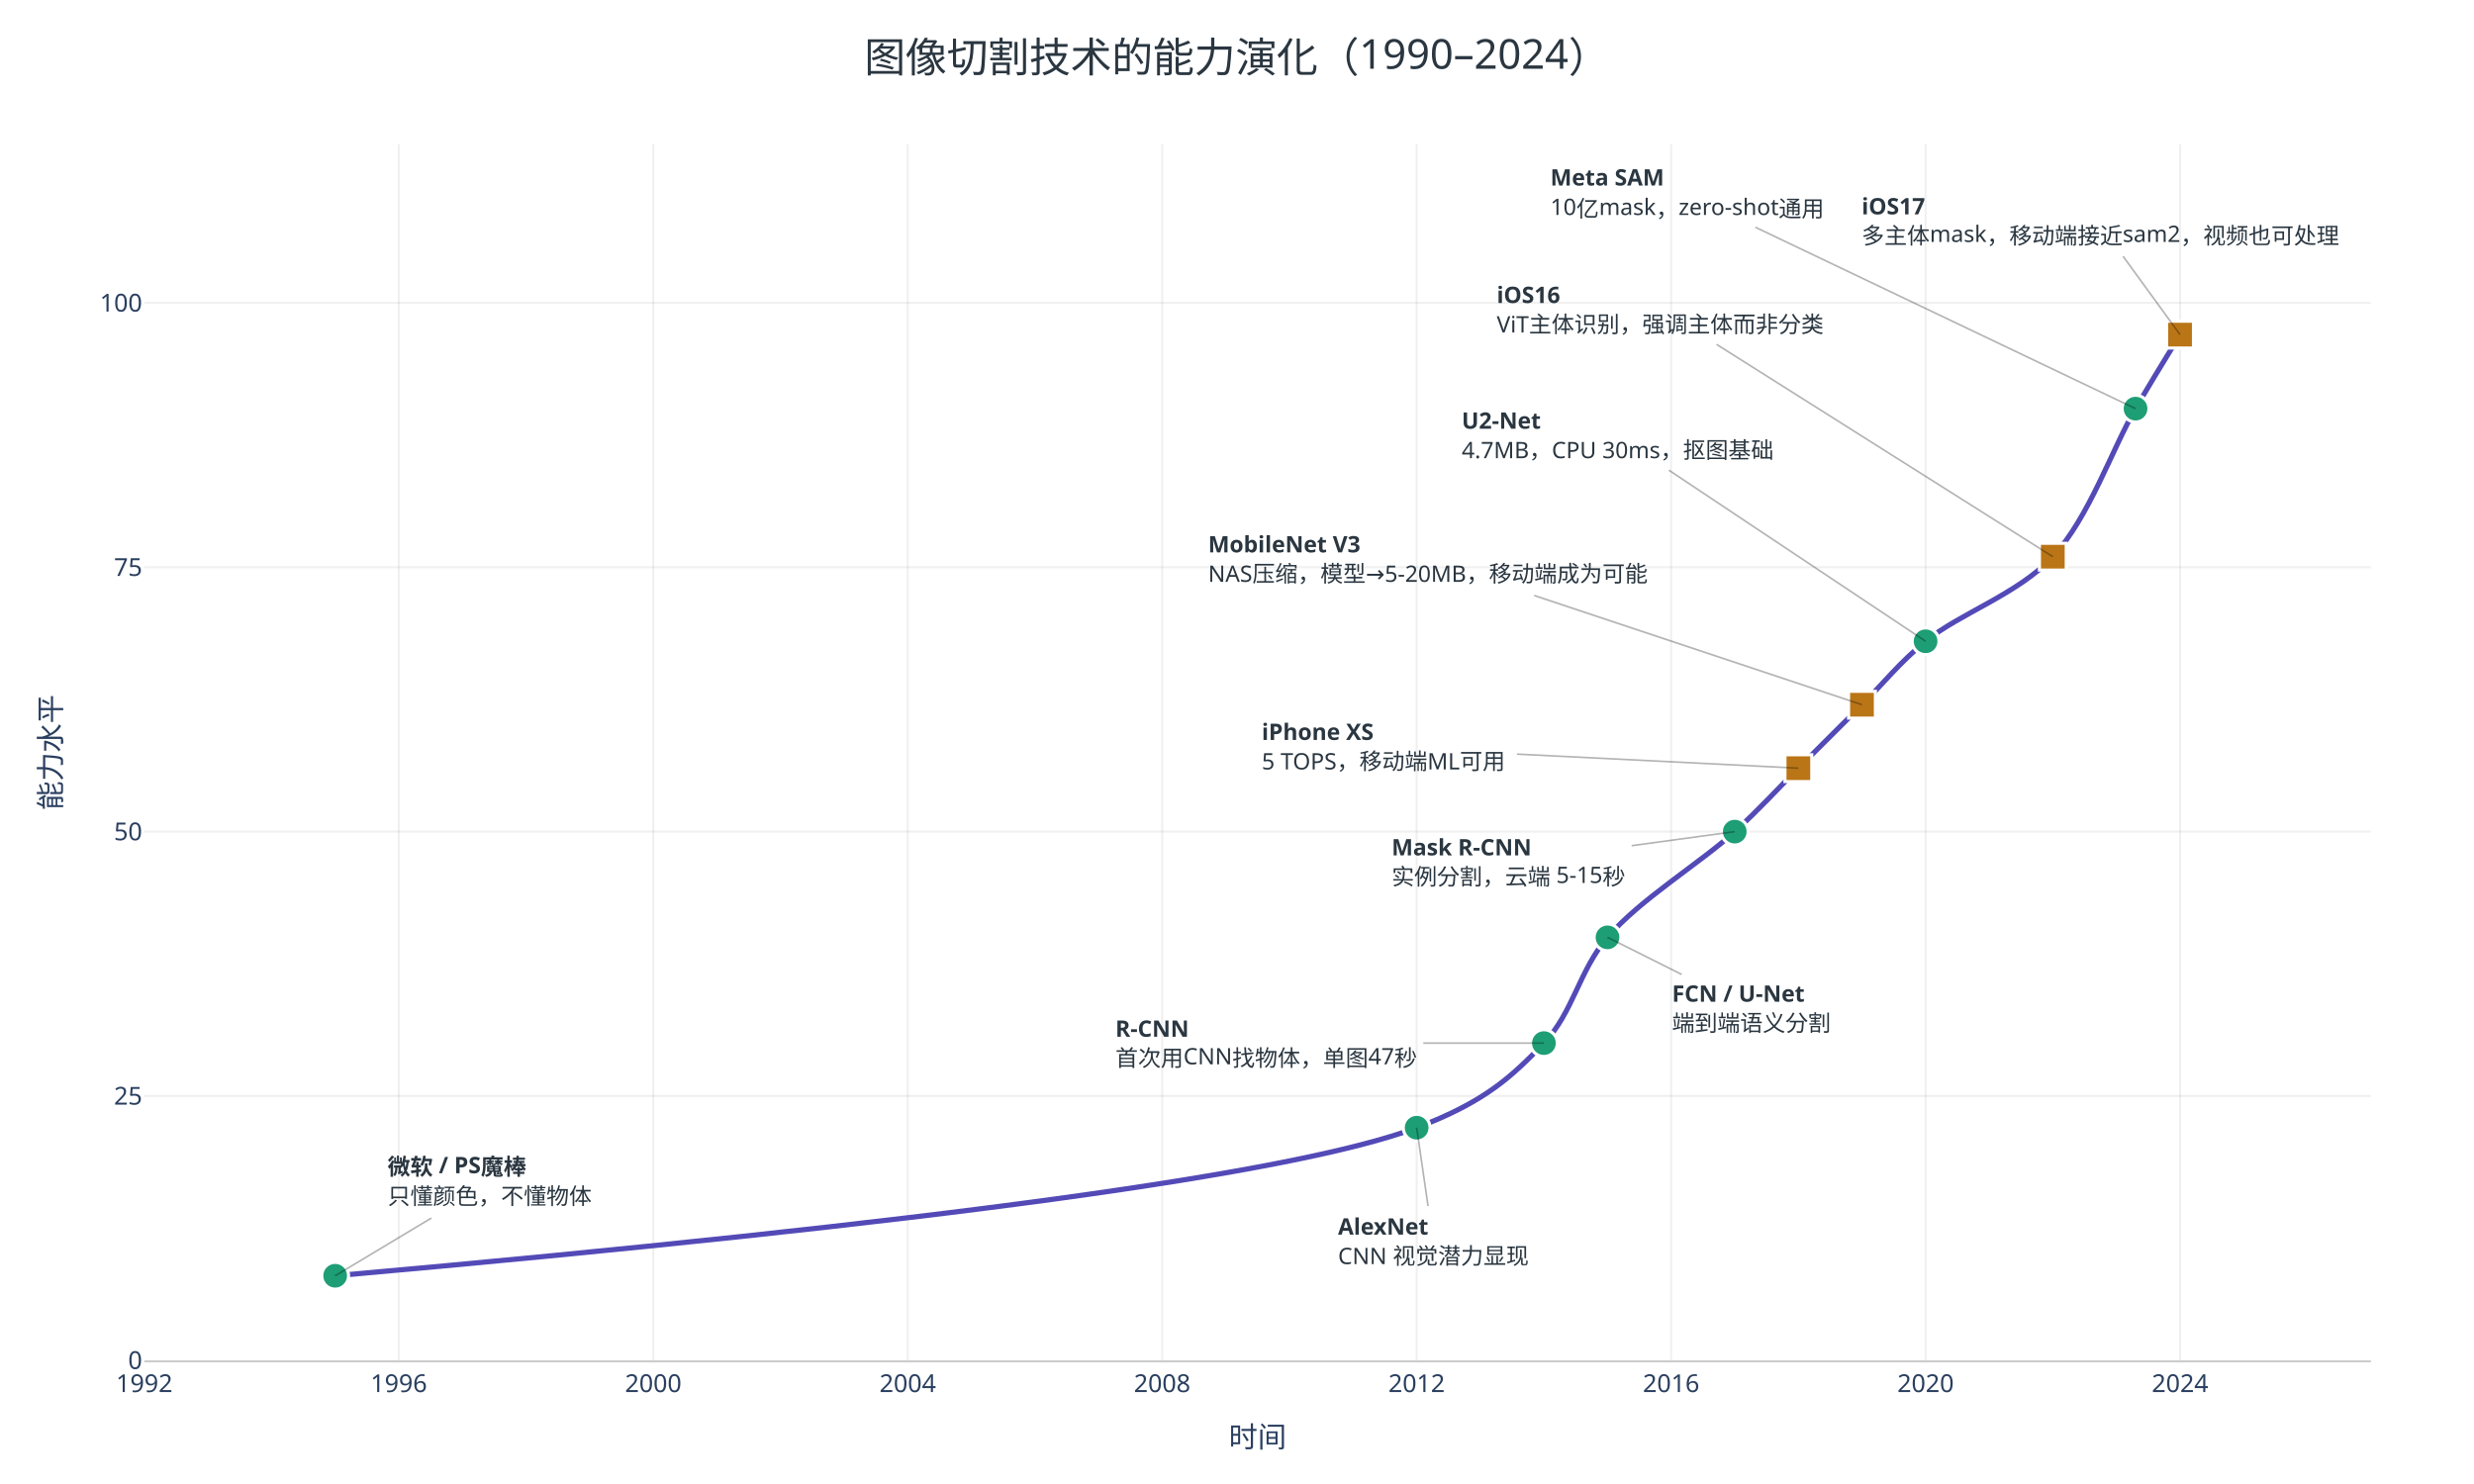
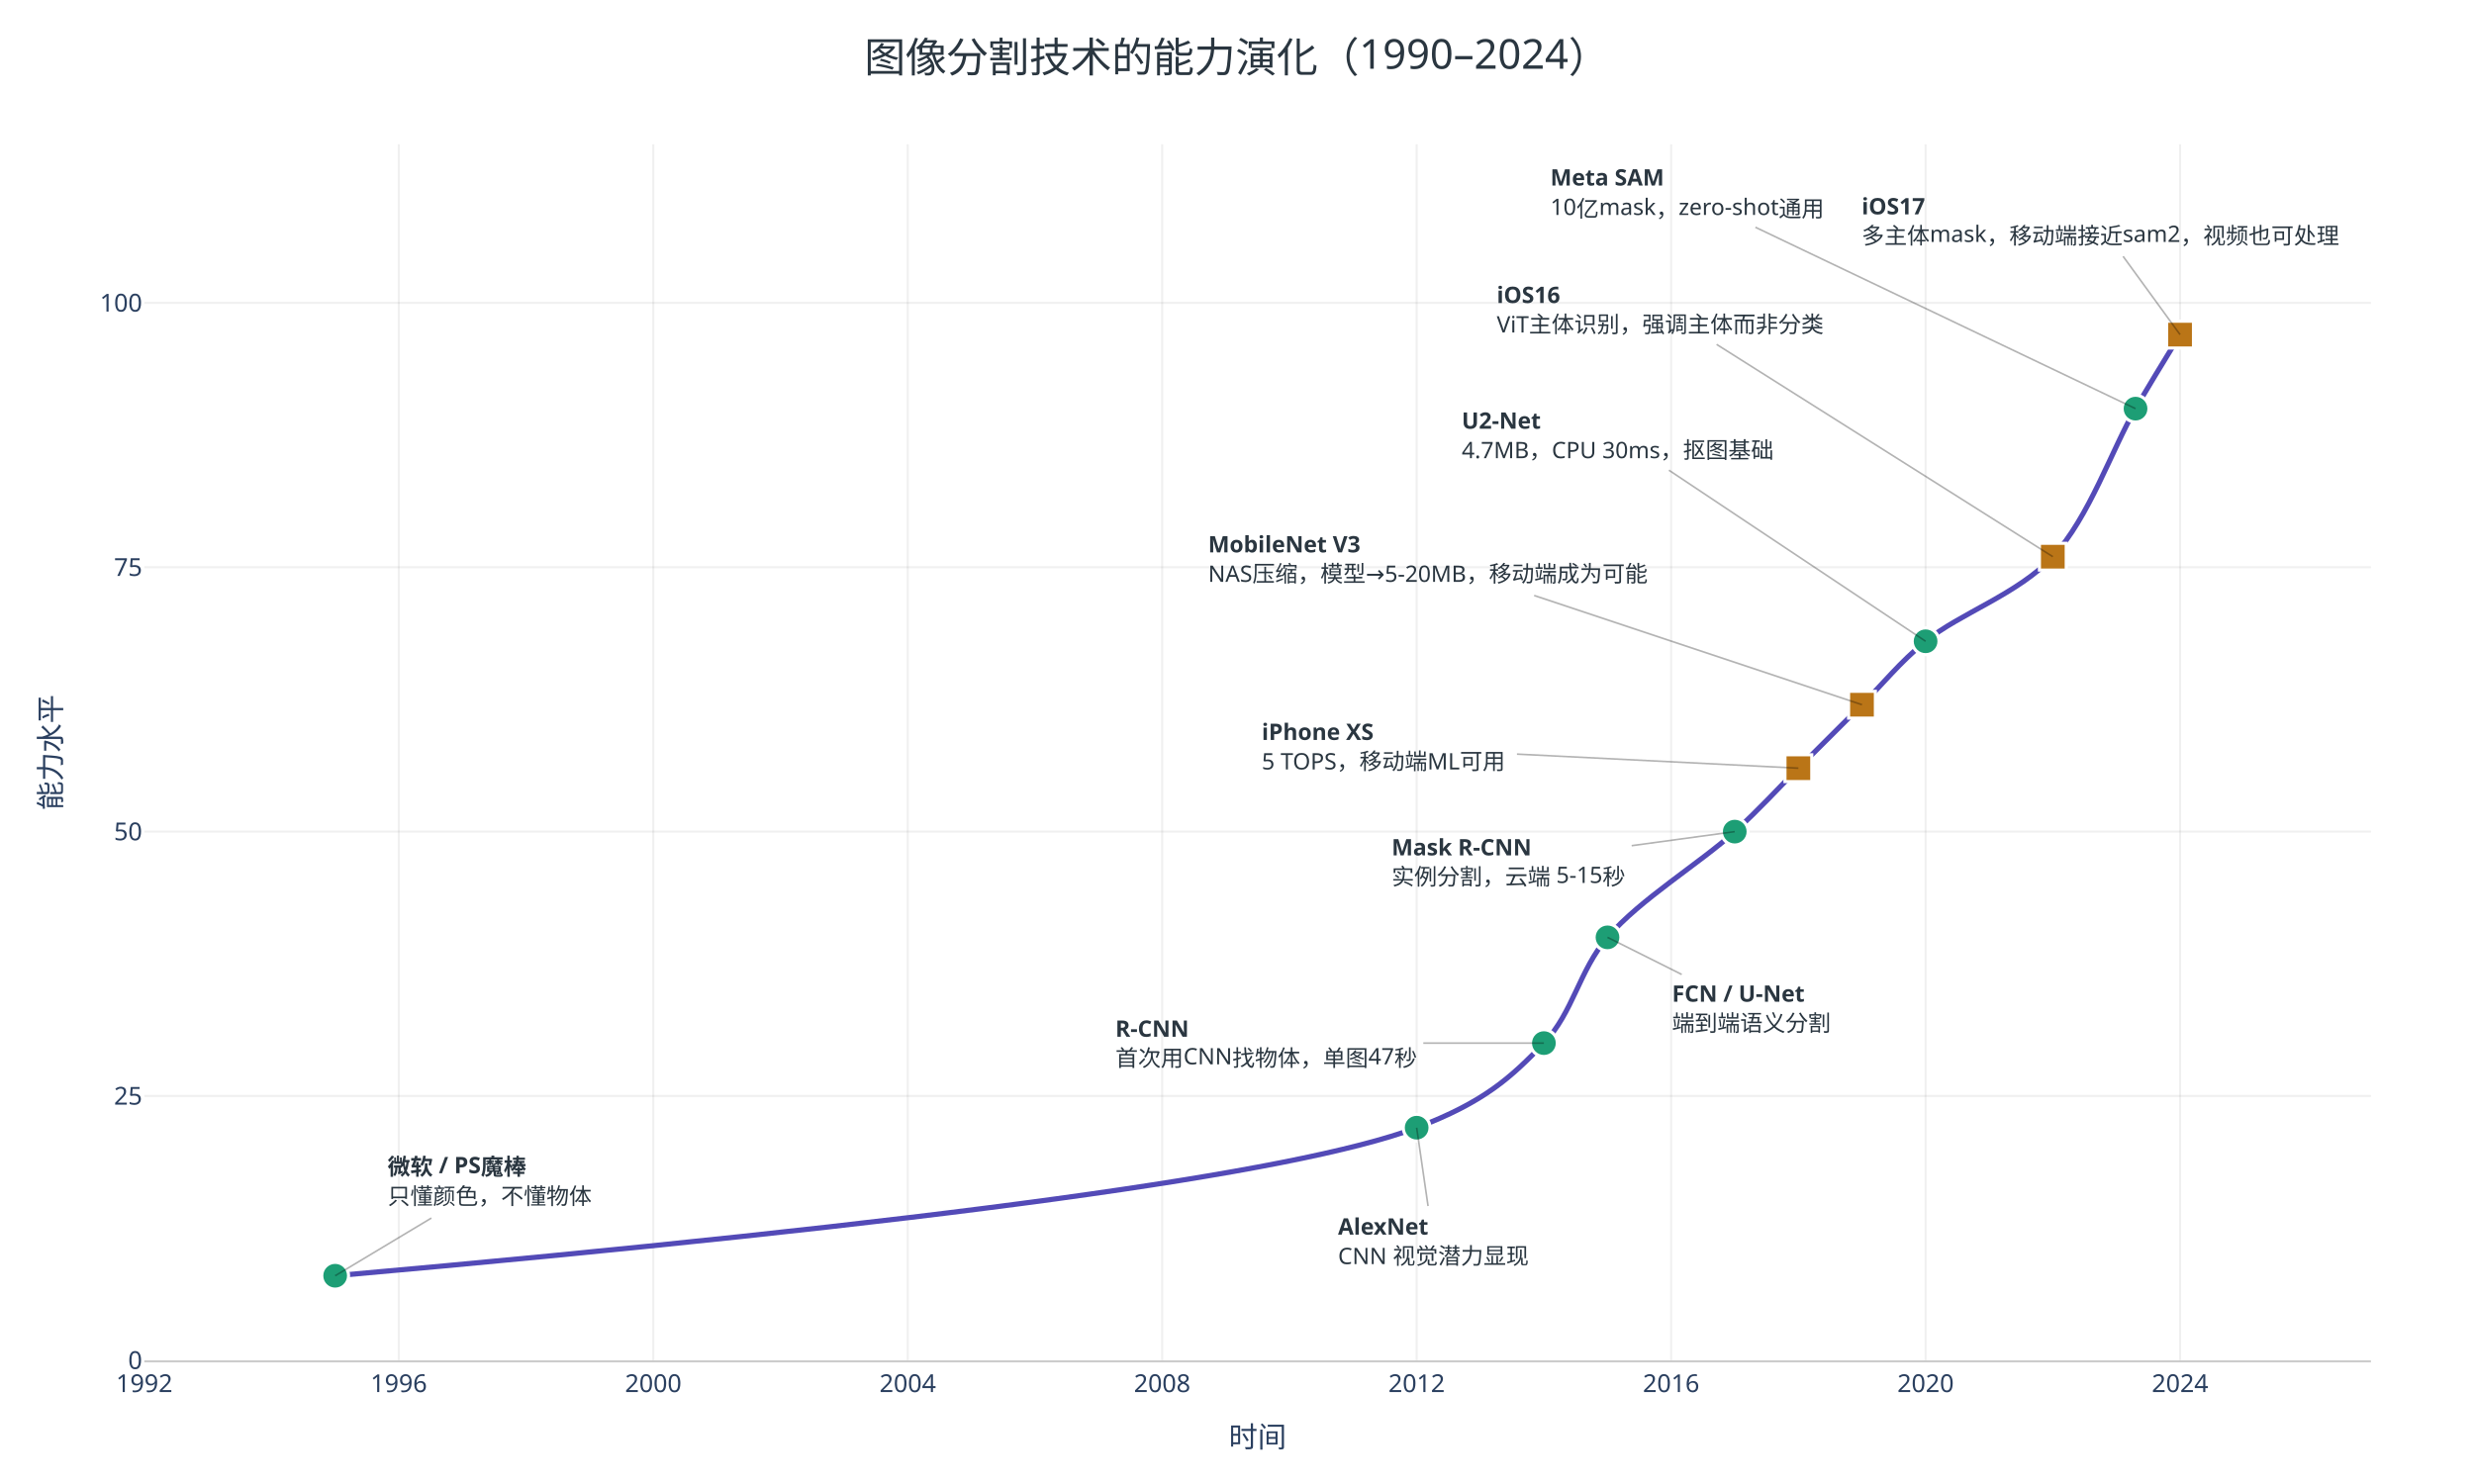
<svg xmlns="http://www.w3.org/2000/svg" class="main-svg" width="1200" height="720" style="" viewBox="0 0 1200 720">
  <rect x="0" y="0" width="1200" height="720" style="fill: rgb(0, 0, 0); fill-opacity: 0;" />
  <defs id="defs-8db21b">
    <g class="clips">
      <clipPath id="clip8db21bxyplot" class="plotclip">
        <rect width="1080" height="590" />
      </clipPath>
      <clipPath class="axesclip" id="clip8db21bx">
        <rect x="70" y="0" width="1080" height="720" />
      </clipPath>
      <clipPath class="axesclip" id="clip8db21by">
        <rect x="0" y="70" width="1200" height="590" />
      </clipPath>
      <clipPath class="axesclip" id="clip8db21bxy">
        <rect x="70" y="70" width="1080" height="590" />
      </clipPath>
    </g>
    <g class="gradients" />
    <g class="patterns" />
  </defs>
  <g class="bglayer">
    <rect class="bg" x="70" y="70" width="1080" height="590" style="fill: rgb(0, 0, 0); fill-opacity: 0; stroke-width: 0;" />
  </g>
  <g class="layer-below">
    <g class="imagelayer" />
    <g class="shapelayer" />
  </g>
  <g class="cartesianlayer">
    <g class="subplot xy">
      <g class="layer-subplot">
        <g class="shapelayer" />
        <g class="imagelayer" />
      </g>
      <g class="minor-gridlayer">
        <g class="x" />
        <g class="y" />
      </g>
      <g class="gridlayer">
        <g class="x">
          <path class="xgrid crisp" transform="translate(193.43,0)" d="M0,70v590" style="stroke: rgb(0, 0, 0); stroke-opacity: 0.06; stroke-width: 1px;" />
          <path class="xgrid crisp" transform="translate(316.86,0)" d="M0,70v590" style="stroke: rgb(0, 0, 0); stroke-opacity: 0.06; stroke-width: 1px;" />
          <path class="xgrid crisp" transform="translate(440.29,0)" d="M0,70v590" style="stroke: rgb(0, 0, 0); stroke-opacity: 0.06; stroke-width: 1px;" />
          <path class="xgrid crisp" transform="translate(563.71,0)" d="M0,70v590" style="stroke: rgb(0, 0, 0); stroke-opacity: 0.06; stroke-width: 1px;" />
          <path class="xgrid crisp" transform="translate(687.14,0)" d="M0,70v590" style="stroke: rgb(0, 0, 0); stroke-opacity: 0.06; stroke-width: 1px;" />
          <path class="xgrid crisp" transform="translate(810.57,0)" d="M0,70v590" style="stroke: rgb(0, 0, 0); stroke-opacity: 0.06; stroke-width: 1px;" />
          <path class="xgrid crisp" transform="translate(934,0)" d="M0,70v590" style="stroke: rgb(0, 0, 0); stroke-opacity: 0.06; stroke-width: 1px;" />
          <path class="xgrid crisp" transform="translate(1057.43,0)" d="M0,70v590" style="stroke: rgb(0, 0, 0); stroke-opacity: 0.06; stroke-width: 1px;" />
        </g>
        <g class="y">
          <path class="ygrid crisp" transform="translate(0,531.74)" d="M70,0h1080" style="stroke: rgb(0, 0, 0); stroke-opacity: 0.06; stroke-width: 1px;" />
          <path class="ygrid crisp" transform="translate(0,403.48)" d="M70,0h1080" style="stroke: rgb(0, 0, 0); stroke-opacity: 0.06; stroke-width: 1px;" />
          <path class="ygrid crisp" transform="translate(0,275.22)" d="M70,0h1080" style="stroke: rgb(0, 0, 0); stroke-opacity: 0.06; stroke-width: 1px;" />
          <path class="ygrid crisp" transform="translate(0,146.96)" d="M70,0h1080" style="stroke: rgb(0, 0, 0); stroke-opacity: 0.06; stroke-width: 1px;" />
        </g>
      </g>
      <g class="zerolinelayer" />
      <g class="layer-between">
        <g class="shapelayer" />
        <g class="imagelayer" />
      </g>
      <path class="xlines-below" />
      <path class="ylines-below" />
      <g class="overlines-below" />
      <g class="xaxislayer-below" />
      <g class="yaxislayer-below" />
      <g class="overaxes-below" />
      <g class="overplot">
        <g class="xy" transform="translate(70,70)" clip-path="url(#clip8db21bxyplot)">
          <g class="scatterlayer mlayer">
            <g class="trace scatter traceda8da5" style="stroke-miterlimit: 2; opacity: 1;">
              <g class="fills" />
              <g class="errorbars" />
              <g class="lines">
                <path class="js-line" d="M92.57,548.96Q529.52,510.26 617.14,477.13C649.92,464.74 663.1,452.59 678.86,436.09C693.03,421.26 695.96,400.8 709.71,384.78C725.63,366.23 754.66,348.75 771.43,333.48C783.78,322.23 792,312.96 802.29,302.7C812.57,292.44 822.86,282.17 833.14,271.91C843.43,261.65 851.33,251.49 864,241.13C880.52,227.62 908.98,218.17 925.71,200.09C943.34,181.04 954.37,148.02 965.83,128.26Q974.01,114.16 987.43,92.35" style="vector-effect: none; fill: none; stroke: rgb(83, 74, 183); stroke-opacity: 1; stroke-width: 2.5px; opacity: 1;" />
              </g>
              <g class="points">
                <path class="point plotly-customdata" transform="translate(92.57,548.96)" d="M6.5,0A6.5,6.5 0 1,1 0,-6.5A6.5,6.5 0 0,1 6.5,0Z" style="opacity: 1; stroke-width: 1.5px; fill: rgb(29, 158, 117); fill-opacity: 1; stroke: rgb(255, 255, 255); stroke-opacity: 1;" />
                <path class="point plotly-customdata" transform="translate(617.14,477.13)" d="M6.5,0A6.5,6.5 0 1,1 0,-6.5A6.5,6.5 0 0,1 6.5,0Z" style="opacity: 1; stroke-width: 1.5px; fill: rgb(29, 158, 117); fill-opacity: 1; stroke: rgb(255, 255, 255); stroke-opacity: 1;" />
                <path class="point plotly-customdata" transform="translate(678.86,436.09)" d="M6.5,0A6.5,6.5 0 1,1 0,-6.5A6.5,6.5 0 0,1 6.5,0Z" style="opacity: 1; stroke-width: 1.5px; fill: rgb(29, 158, 117); fill-opacity: 1; stroke: rgb(255, 255, 255); stroke-opacity: 1;" />
                <path class="point plotly-customdata" transform="translate(709.71,384.78)" d="M6.5,0A6.5,6.5 0 1,1 0,-6.5A6.5,6.5 0 0,1 6.5,0Z" style="opacity: 1; stroke-width: 1.5px; fill: rgb(29, 158, 117); fill-opacity: 1; stroke: rgb(255, 255, 255); stroke-opacity: 1;" />
                <path class="point plotly-customdata" transform="translate(771.43,333.48)" d="M6.5,0A6.5,6.5 0 1,1 0,-6.5A6.5,6.5 0 0,1 6.5,0Z" style="opacity: 1; stroke-width: 1.5px; fill: rgb(29, 158, 117); fill-opacity: 1; stroke: rgb(255, 255, 255); stroke-opacity: 1;" />
                <path class="point plotly-customdata" transform="translate(802.29,302.7)" d="M6.5,6.5H-6.5V-6.5H6.5Z" style="opacity: 1; stroke-width: 1.5px; fill: rgb(186, 117, 23); fill-opacity: 1; stroke: rgb(255, 255, 255); stroke-opacity: 1;" />
                <path class="point plotly-customdata" transform="translate(833.14,271.91)" d="M6.5,6.5H-6.5V-6.5H6.5Z" style="opacity: 1; stroke-width: 1.5px; fill: rgb(186, 117, 23); fill-opacity: 1; stroke: rgb(255, 255, 255); stroke-opacity: 1;" />
                <path class="point plotly-customdata" transform="translate(864,241.13)" d="M6.5,0A6.5,6.5 0 1,1 0,-6.5A6.5,6.5 0 0,1 6.5,0Z" style="opacity: 1; stroke-width: 1.5px; fill: rgb(29, 158, 117); fill-opacity: 1; stroke: rgb(255, 255, 255); stroke-opacity: 1;" />
                <path class="point plotly-customdata" transform="translate(925.71,200.09)" d="M6.5,6.5H-6.5V-6.5H6.5Z" style="opacity: 1; stroke-width: 1.5px; fill: rgb(186, 117, 23); fill-opacity: 1; stroke: rgb(255, 255, 255); stroke-opacity: 1;" />
                <path class="point plotly-customdata" transform="translate(965.83,128.26)" d="M6.5,0A6.5,6.5 0 1,1 0,-6.5A6.5,6.5 0 0,1 6.5,0Z" style="opacity: 1; stroke-width: 1.5px; fill: rgb(29, 158, 117); fill-opacity: 1; stroke: rgb(255, 255, 255); stroke-opacity: 1;" />
                <path class="point plotly-customdata" transform="translate(987.43,92.35)" d="M6.5,6.5H-6.5V-6.5H6.5Z" style="opacity: 1; stroke-width: 1.5px; fill: rgb(186, 117, 23); fill-opacity: 1; stroke: rgb(255, 255, 255); stroke-opacity: 1;" />
              </g>
              <g class="text" />
            </g>
          </g>
        </g>
      </g>
      <g class="zerolinelayer-above" />
      <path class="xlines-above crisp" d="M70,660.5H1150" style="fill: none; stroke-width: 1px; stroke: rgb(204, 204, 204); stroke-opacity: 1;" />
      <path class="ylines-above crisp" d="M0,0" style="fill: none;" />
      <g class="overlines-above" />
      <g class="xaxislayer-above">
        <g class="xtick">
          <text text-anchor="middle" x="0" y="675.4" transform="translate(70,0)" style="font-family: 'Noto Serif SC', sans-serif; font-size: 12px; fill: rgb(42, 63, 95); fill-opacity: 1; white-space: pre;">1992</text>
        </g>
        <g class="xtick">
          <text text-anchor="middle" x="0" y="675.4" style="font-family: 'Noto Serif SC', sans-serif; font-size: 12px; fill: rgb(42, 63, 95); fill-opacity: 1; white-space: pre;" transform="translate(193.43,0)">1996</text>
        </g>
        <g class="xtick">
          <text text-anchor="middle" x="0" y="675.4" style="font-family: 'Noto Serif SC', sans-serif; font-size: 12px; fill: rgb(42, 63, 95); fill-opacity: 1; white-space: pre;" transform="translate(316.86,0)">2000</text>
        </g>
        <g class="xtick">
          <text text-anchor="middle" x="0" y="675.4" style="font-family: 'Noto Serif SC', sans-serif; font-size: 12px; fill: rgb(42, 63, 95); fill-opacity: 1; white-space: pre;" transform="translate(440.29,0)">2004</text>
        </g>
        <g class="xtick">
          <text text-anchor="middle" x="0" y="675.4" style="font-family: 'Noto Serif SC', sans-serif; font-size: 12px; fill: rgb(42, 63, 95); fill-opacity: 1; white-space: pre;" transform="translate(563.71,0)">2008</text>
        </g>
        <g class="xtick">
          <text text-anchor="middle" x="0" y="675.4" style="font-family: 'Noto Serif SC', sans-serif; font-size: 12px; fill: rgb(42, 63, 95); fill-opacity: 1; white-space: pre;" transform="translate(687.14,0)">2012</text>
        </g>
        <g class="xtick">
          <text text-anchor="middle" x="0" y="675.4" style="font-family: 'Noto Serif SC', sans-serif; font-size: 12px; fill: rgb(42, 63, 95); fill-opacity: 1; white-space: pre;" transform="translate(810.57,0)">2016</text>
        </g>
        <g class="xtick">
          <text text-anchor="middle" x="0" y="675.4" style="font-family: 'Noto Serif SC', sans-serif; font-size: 12px; fill: rgb(42, 63, 95); fill-opacity: 1; white-space: pre;" transform="translate(934,0)">2020</text>
        </g>
        <g class="xtick">
          <text text-anchor="middle" x="0" y="675.4" style="font-family: 'Noto Serif SC', sans-serif; font-size: 12px; fill: rgb(42, 63, 95); fill-opacity: 1; white-space: pre;" transform="translate(1057.43,0)">2024</text>
        </g>
      </g>
      <g class="yaxislayer-above">
        <g class="ytick">
          <text text-anchor="end" x="69" y="4.2" transform="translate(0,660)" style="font-family: 'Noto Serif SC', sans-serif; font-size: 12px; fill: rgb(42, 63, 95); fill-opacity: 1; white-space: pre;">0</text>
        </g>
        <g class="ytick">
          <text text-anchor="end" x="69" y="4.2" style="font-family: 'Noto Serif SC', sans-serif; font-size: 12px; fill: rgb(42, 63, 95); fill-opacity: 1; white-space: pre;" transform="translate(0,531.74)">25</text>
        </g>
        <g class="ytick">
          <text text-anchor="end" x="69" y="4.2" style="font-family: 'Noto Serif SC', sans-serif; font-size: 12px; fill: rgb(42, 63, 95); fill-opacity: 1; white-space: pre;" transform="translate(0,403.48)">50</text>
        </g>
        <g class="ytick">
          <text text-anchor="end" x="69" y="4.2" style="font-family: 'Noto Serif SC', sans-serif; font-size: 12px; fill: rgb(42, 63, 95); fill-opacity: 1; white-space: pre;" transform="translate(0,275.22)">75</text>
        </g>
        <g class="ytick">
          <text text-anchor="end" x="69" y="4.2" style="font-family: 'Noto Serif SC', sans-serif; font-size: 12px; fill: rgb(42, 63, 95); fill-opacity: 1; white-space: pre;" transform="translate(0,146.96)">100</text>
        </g>
      </g>
      <g class="overaxes-above" />
    </g>
  </g>
  <g class="polarlayer" />
  <g class="smithlayer" />
  <g class="ternarylayer" />
  <g class="geolayer" />
  <g class="funnelarealayer" />
  <g class="pielayer" />
  <g class="iciclelayer" />
  <g class="treemaplayer" />
  <g class="sunburstlayer" />
  <g class="glimages" />
  <defs id="topdefs-8db21b">
    <g class="clips" />
  </defs>
  <g class="layer-above">
    <g class="imagelayer" />
    <g class="shapelayer" />
  </g>
  <g class="infolayer">
    <g class="g-gtitle">
-       <text class="gtitle" x="600" y="35" text-anchor="middle" dy="0em" style="opacity: 1; font-family: 'Noto Serif SC', sans-serif; font-size: 20px; fill: rgb(42, 54, 64); fill-opacity: 1; white-space: pre;">图像切割技术的能力演化（1990–2024）</text>
+       <text class="gtitle" x="600" y="35" text-anchor="middle" dy="0em" style="opacity: 1; font-family: 'Noto Serif SC', sans-serif; font-size: 20px; fill: rgb(42, 54, 64); fill-opacity: 1; white-space: pre;">图像分割技术的能力演化（1990–2024）</text>
    </g>
    <g class="g-xtitle">
      <text class="xtitle" x="610" y="702.206" text-anchor="middle" style="opacity: 1; font-family: 'Noto Serif SC', sans-serif; font-size: 14px; fill: rgb(42, 63, 95); fill-opacity: 1; white-space: pre;">时间</text>
    </g>
    <g class="g-ytitle">
      <text class="ytitle" transform="rotate(-90,29.56875,365)" x="29.569" y="365" text-anchor="middle" style="opacity: 1; font-family: 'Noto Serif SC', sans-serif; font-size: 14px; fill: rgb(42, 63, 95); fill-opacity: 1; white-space: pre;">能力水平</text>
    </g>
    <g class="annotation" data-index="0" style="opacity: 1;">
      <g class="annotation-text-g" transform="rotate(0,237.57,573.96)">
        <g class="cursor-pointer" transform="translate(184,556)">
          <rect class="bg" x="0.5" y="0.5" width="106" height="34" style="stroke-width: 1px; stroke: rgb(0, 0, 0); stroke-opacity: 0; fill: rgb(0, 0, 0); fill-opacity: 0;" />
          <text class="annotation-text" text-anchor="start" x="4" y="14" style="font-family: 'Noto Serif SC', sans-serif; font-size: 11px; fill: rgb(42, 54, 64); fill-opacity: 1; white-space: pre;">
            <tspan class="line" dy="0em" x="4" y="14">
              <tspan style="font-weight:bold">微软 / PS魔棒</tspan>
            </tspan>
            <tspan class="line" dy="1.3em" x="4" y="14">只懂颜色，不懂物体</tspan>
          </text>
        </g>
      </g>
      <g class="annotation-arrow-g" style="opacity: 0.3;">
        <path d="M209.237,590.96L162.57,618.96" style="stroke-width: 0.8px; stroke: rgb(0, 0, 0); stroke-opacity: 1; stroke-dasharray: 0px, 0px, 54.422px, 54.422px;" />
      </g>
    </g>
    <g class="annotation" data-index="1" style="opacity: 1;">
      <g class="annotation-text-g" transform="rotate(0,695.14,602.13)">
        <g class="cursor-pointer" transform="translate(645,585)">
          <rect class="bg" x="0.5" y="0.5" width="100" height="34" style="stroke-width: 1px; stroke: rgb(0, 0, 0); stroke-opacity: 0; fill: rgb(0, 0, 0); fill-opacity: 0;" />
          <text class="annotation-text" text-anchor="start" x="4" y="14" style="font-family: 'Noto Serif SC', sans-serif; font-size: 11px; fill: rgb(42, 54, 64); fill-opacity: 1; white-space: pre;">
            <tspan class="line" dy="0em" x="4" y="14">
              <tspan style="font-weight:bold">AlexNet</tspan>
            </tspan>
            <tspan class="line" dy="1.3em" x="4" y="14">CNN 视觉潜力显现</tspan>
          </text>
        </g>
      </g>
      <g class="annotation-arrow-g" style="opacity: 0.3;">
        <path d="M692.667,585.13L687.14,547.13" style="stroke-width: 0.8px; stroke: rgb(0, 0, 0); stroke-opacity: 1; stroke-dasharray: 0px, 0px, 38.4px, 38.4px;" />
      </g>
    </g>
    <g class="annotation" data-index="2" style="opacity: 1;">
      <g class="annotation-text-g" transform="rotate(0,613.86,506.09)">
        <g class="cursor-pointer" transform="translate(537,489)">
          <rect class="bg" x="0.5" y="0.5" width="153" height="34" style="stroke-width: 1px; stroke: rgb(0, 0, 0); stroke-opacity: 0; fill: rgb(0, 0, 0); fill-opacity: 0;" />
          <text class="annotation-text" text-anchor="start" x="4" y="14" style="font-family: 'Noto Serif SC', sans-serif; font-size: 11px; fill: rgb(42, 54, 64); fill-opacity: 1; white-space: pre;">
            <tspan class="line" dy="0em" x="4" y="14">
              <tspan style="font-weight:bold">R-CNN</tspan>
            </tspan>
            <tspan class="line" dy="1.3em" x="4" y="14">首次用CNN找物体，单图47秒</tspan>
          </text>
        </g>
      </g>
      <g class="annotation-arrow-g" style="opacity: 0.3;">
        <path d="M690.36,506.09L748.86,506.09" style="stroke-width: 0.8px; stroke: rgb(0, 0, 0); stroke-opacity: 1; stroke-dasharray: 0px, 0px, 58.5px, 58.5px;" />
      </g>
    </g>
    <g class="annotation" data-index="3" style="opacity: 1;">
      <g class="annotation-text-g" transform="rotate(0,849.71,489.78)">
        <g class="cursor-pointer" transform="translate(807,472)">
          <rect class="bg" x="0.5" y="0.5" width="84" height="34" style="stroke-width: 1px; stroke: rgb(0, 0, 0); stroke-opacity: 0; fill: rgb(0, 0, 0); fill-opacity: 0;" />
          <text class="annotation-text" text-anchor="start" x="4" y="14" style="font-family: 'Noto Serif SC', sans-serif; font-size: 11px; fill: rgb(42, 54, 64); fill-opacity: 1; white-space: pre;">
            <tspan class="line" dy="0em" x="4" y="14">
              <tspan style="font-weight:bold">FCN / U-Net</tspan>
            </tspan>
            <tspan class="line" dy="1.3em" x="4" y="14">端到端语义分割</tspan>
          </text>
        </g>
      </g>
      <g class="annotation-arrow-g" style="opacity: 0.3;">
        <path d="M815.71,472.78L779.71,454.78" style="stroke-width: 0.8px; stroke: rgb(0, 0, 0); stroke-opacity: 1; stroke-dasharray: 0px, 0px, 40.249px, 40.249px;" />
      </g>
    </g>
    <g class="annotation" data-index="4" style="opacity: 1;">
      <g class="annotation-text-g" transform="rotate(0,731.43,418.48)">
        <g class="cursor-pointer" transform="translate(671,401)">
          <rect class="bg" x="0.5" y="0.5" width="120" height="34" style="stroke-width: 1px; stroke: rgb(0, 0, 0); stroke-opacity: 0; fill: rgb(0, 0, 0); fill-opacity: 0;" />
          <text class="annotation-text" text-anchor="start" x="4" y="14" style="font-family: 'Noto Serif SC', sans-serif; font-size: 11px; fill: rgb(42, 54, 64); fill-opacity: 1; white-space: pre;">
            <tspan class="line" dy="0em" x="4" y="14">
              <tspan style="font-weight:bold">Mask R-CNN</tspan>
            </tspan>
            <tspan class="line" dy="1.3em" x="4" y="14">实例分割，云端 5-15秒</tspan>
          </text>
        </g>
      </g>
      <g class="annotation-arrow-g" style="opacity: 0.3;">
        <path d="M791.43,410.298L841.43,403.48" style="stroke-width: 0.8px; stroke: rgb(0, 0, 0); stroke-opacity: 1; stroke-dasharray: 0px, 0px, 50.463px, 50.463px;" />
      </g>
    </g>
    <g class="annotation" data-index="5" style="opacity: 1;">
      <g class="annotation-text-g" transform="rotate(0,672.29,362.7)">
        <g class="cursor-pointer" transform="translate(608,345)">
          <rect class="bg" x="0.5" y="0.5" width="127" height="34" style="stroke-width: 1px; stroke: rgb(0, 0, 0); stroke-opacity: 0; fill: rgb(0, 0, 0); fill-opacity: 0;" />
          <text class="annotation-text" text-anchor="start" x="4" y="14" style="font-family: 'Noto Serif SC', sans-serif; font-size: 11px; fill: rgb(42, 54, 64); fill-opacity: 1; white-space: pre;">
            <tspan class="line" dy="0em" x="4" y="14">
              <tspan style="font-weight:bold">iPhone XS</tspan>
            </tspan>
            <tspan class="line" dy="1.3em" x="4" y="14">5 TOPS，移动端ML可用</tspan>
          </text>
        </g>
      </g>
      <g class="annotation-arrow-g" style="opacity: 0.3;">
        <path d="M735.79,365.875L872.29,372.7" style="stroke-width: 0.8px; stroke: rgb(0, 0, 0); stroke-opacity: 1; stroke-dasharray: 0px, 0px, 136.671px, 136.671px;" />
      </g>
    </g>
    <g class="annotation" data-index="6" style="opacity: 1;">
      <g class="annotation-text-g" transform="rotate(0,693.14,271.91)">
        <g class="cursor-pointer" transform="translate(582,254)">
          <rect class="bg" x="0.5" y="0.5" width="222" height="34" style="stroke-width: 1px; stroke: rgb(0, 0, 0); stroke-opacity: 0; fill: rgb(0, 0, 0); fill-opacity: 0;" />
          <text class="annotation-text" text-anchor="start" x="4" y="14" style="font-family: 'Noto Serif SC', sans-serif; font-size: 11px; fill: rgb(42, 54, 64); fill-opacity: 1; white-space: pre;">
            <tspan class="line" dy="0em" x="4" y="14">
              <tspan style="font-weight:bold">MobileNet V3</tspan>
            </tspan>
            <tspan class="line" dy="1.3em" x="4" y="14">NAS压缩，模型→5-20MB，移动端成为可能</tspan>
          </text>
        </g>
      </g>
      <g class="annotation-arrow-g" style="opacity: 0.3;">
        <path d="M744.14,288.91L903.14,341.91" style="stroke-width: 0.8px; stroke: rgb(0, 0, 0); stroke-opacity: 1; stroke-dasharray: 0px, 0px, 167.601px, 167.601px;" />
      </g>
    </g>
    <g class="annotation" data-index="7" style="opacity: 1;">
      <g class="annotation-text-g" transform="rotate(0,784,211.13)">
        <g class="cursor-pointer" transform="translate(705,194)">
          <rect class="bg" x="0.5" y="0.5" width="158" height="34" style="stroke-width: 1px; stroke: rgb(0, 0, 0); stroke-opacity: 0; fill: rgb(0, 0, 0); fill-opacity: 0;" />
          <text class="annotation-text" text-anchor="start" x="4" y="14" style="font-family: 'Noto Serif SC', sans-serif; font-size: 11px; fill: rgb(42, 54, 64); fill-opacity: 1; white-space: pre;">
            <tspan class="line" dy="0em" x="4" y="14">
              <tspan style="font-weight:bold">U2-Net</tspan>
            </tspan>
            <tspan class="line" dy="1.3em" x="4" y="14">4.7MB，CPU 30ms，抠图基础</tspan>
          </text>
        </g>
      </g>
      <g class="annotation-arrow-g" style="opacity: 0.3;">
        <path d="M809.5,228.13L934,311.13" style="stroke-width: 0.8px; stroke: rgb(0, 0, 0); stroke-opacity: 1; stroke-dasharray: 0px, 0px, 149.63px, 149.63px;" />
      </g>
    </g>
    <g class="annotation" data-index="8" style="opacity: 1;">
      <g class="annotation-text-g" transform="rotate(0,805.71,150.09)">
        <g class="cursor-pointer" transform="translate(722,133)">
          <rect class="bg" x="0.5" y="0.5" width="166" height="34" style="stroke-width: 1px; stroke: rgb(0, 0, 0); stroke-opacity: 0; fill: rgb(0, 0, 0); fill-opacity: 0;" />
          <text class="annotation-text" text-anchor="start" x="4" y="14" style="font-family: 'Noto Serif SC', sans-serif; font-size: 11px; fill: rgb(42, 54, 64); fill-opacity: 1; white-space: pre;">
            <tspan class="line" dy="0em" x="4" y="14">
              <tspan style="font-weight:bold">iOS16</tspan>
            </tspan>
            <tspan class="line" dy="1.3em" x="4" y="14">ViT主体识别，强调主体而非分类</tspan>
          </text>
        </g>
      </g>
      <g class="annotation-arrow-g" style="opacity: 0.3;">
        <path d="M832.627,167.09L995.71,270.09" style="stroke-width: 0.8px; stroke: rgb(0, 0, 0); stroke-opacity: 1; stroke-dasharray: 0px, 0px, 192.886px, 192.886px;" />
      </g>
    </g>
    <g class="annotation" data-index="9" style="opacity: 1;">
      <g class="annotation-text-g" transform="rotate(0,815.83,93.26)">
        <g class="cursor-pointer" transform="translate(748,76)">
          <rect class="bg" x="0.5" y="0.5" width="135" height="34" style="stroke-width: 1px; stroke: rgb(0, 0, 0); stroke-opacity: 0; fill: rgb(0, 0, 0); fill-opacity: 0;" />
          <text class="annotation-text" text-anchor="start" x="4" y="14" style="font-family: 'Noto Serif SC', sans-serif; font-size: 11px; fill: rgb(42, 54, 64); fill-opacity: 1; white-space: pre;">
            <tspan class="line" dy="0em" x="4" y="14">
              <tspan style="font-weight:bold">Meta SAM</tspan>
            </tspan>
            <tspan class="line" dy="1.3em" x="4" y="14">10亿mask，zero-shot通用</tspan>
          </text>
        </g>
      </g>
      <g class="annotation-arrow-g" style="opacity: 0.3;">
        <path d="M851.449,110.26L1035.83,198.26" style="stroke-width: 0.8px; stroke: rgb(0, 0, 0); stroke-opacity: 1; stroke-dasharray: 0px, 0px, 204.304px, 204.304px;" />
      </g>
    </g>
    <g class="annotation" data-index="10" style="opacity: 1;">
      <g class="annotation-text-g" transform="rotate(0,1017.43,107.35)">
        <g class="cursor-pointer" transform="translate(899,90)">
          <rect class="bg" x="0.5" y="0.5" width="236" height="34" style="stroke-width: 1px; stroke: rgb(0, 0, 0); stroke-opacity: 0; fill: rgb(0, 0, 0); fill-opacity: 0;" />
          <text class="annotation-text" text-anchor="start" x="4" y="14" style="font-family: 'Noto Serif SC', sans-serif; font-size: 11px; fill: rgb(42, 54, 64); fill-opacity: 1; white-space: pre;">
            <tspan class="line" dy="0em" x="4" y="14">
              <tspan style="font-weight:bold">iOS17</tspan>
            </tspan>
            <tspan class="line" dy="1.3em" x="4" y="14">多主体mask，移动端接近sam2，视频也可处理</tspan>
          </text>
        </g>
      </g>
      <g class="annotation-arrow-g" style="opacity: 0.3;">
        <path d="M1029.794,124.35L1057.43,162.35" style="stroke-width: 0.8px; stroke: rgb(0, 0, 0); stroke-opacity: 1; stroke-dasharray: 0px, 0px, 46.987px, 46.987px;" />
      </g>
    </g>
  </g>
</svg>
